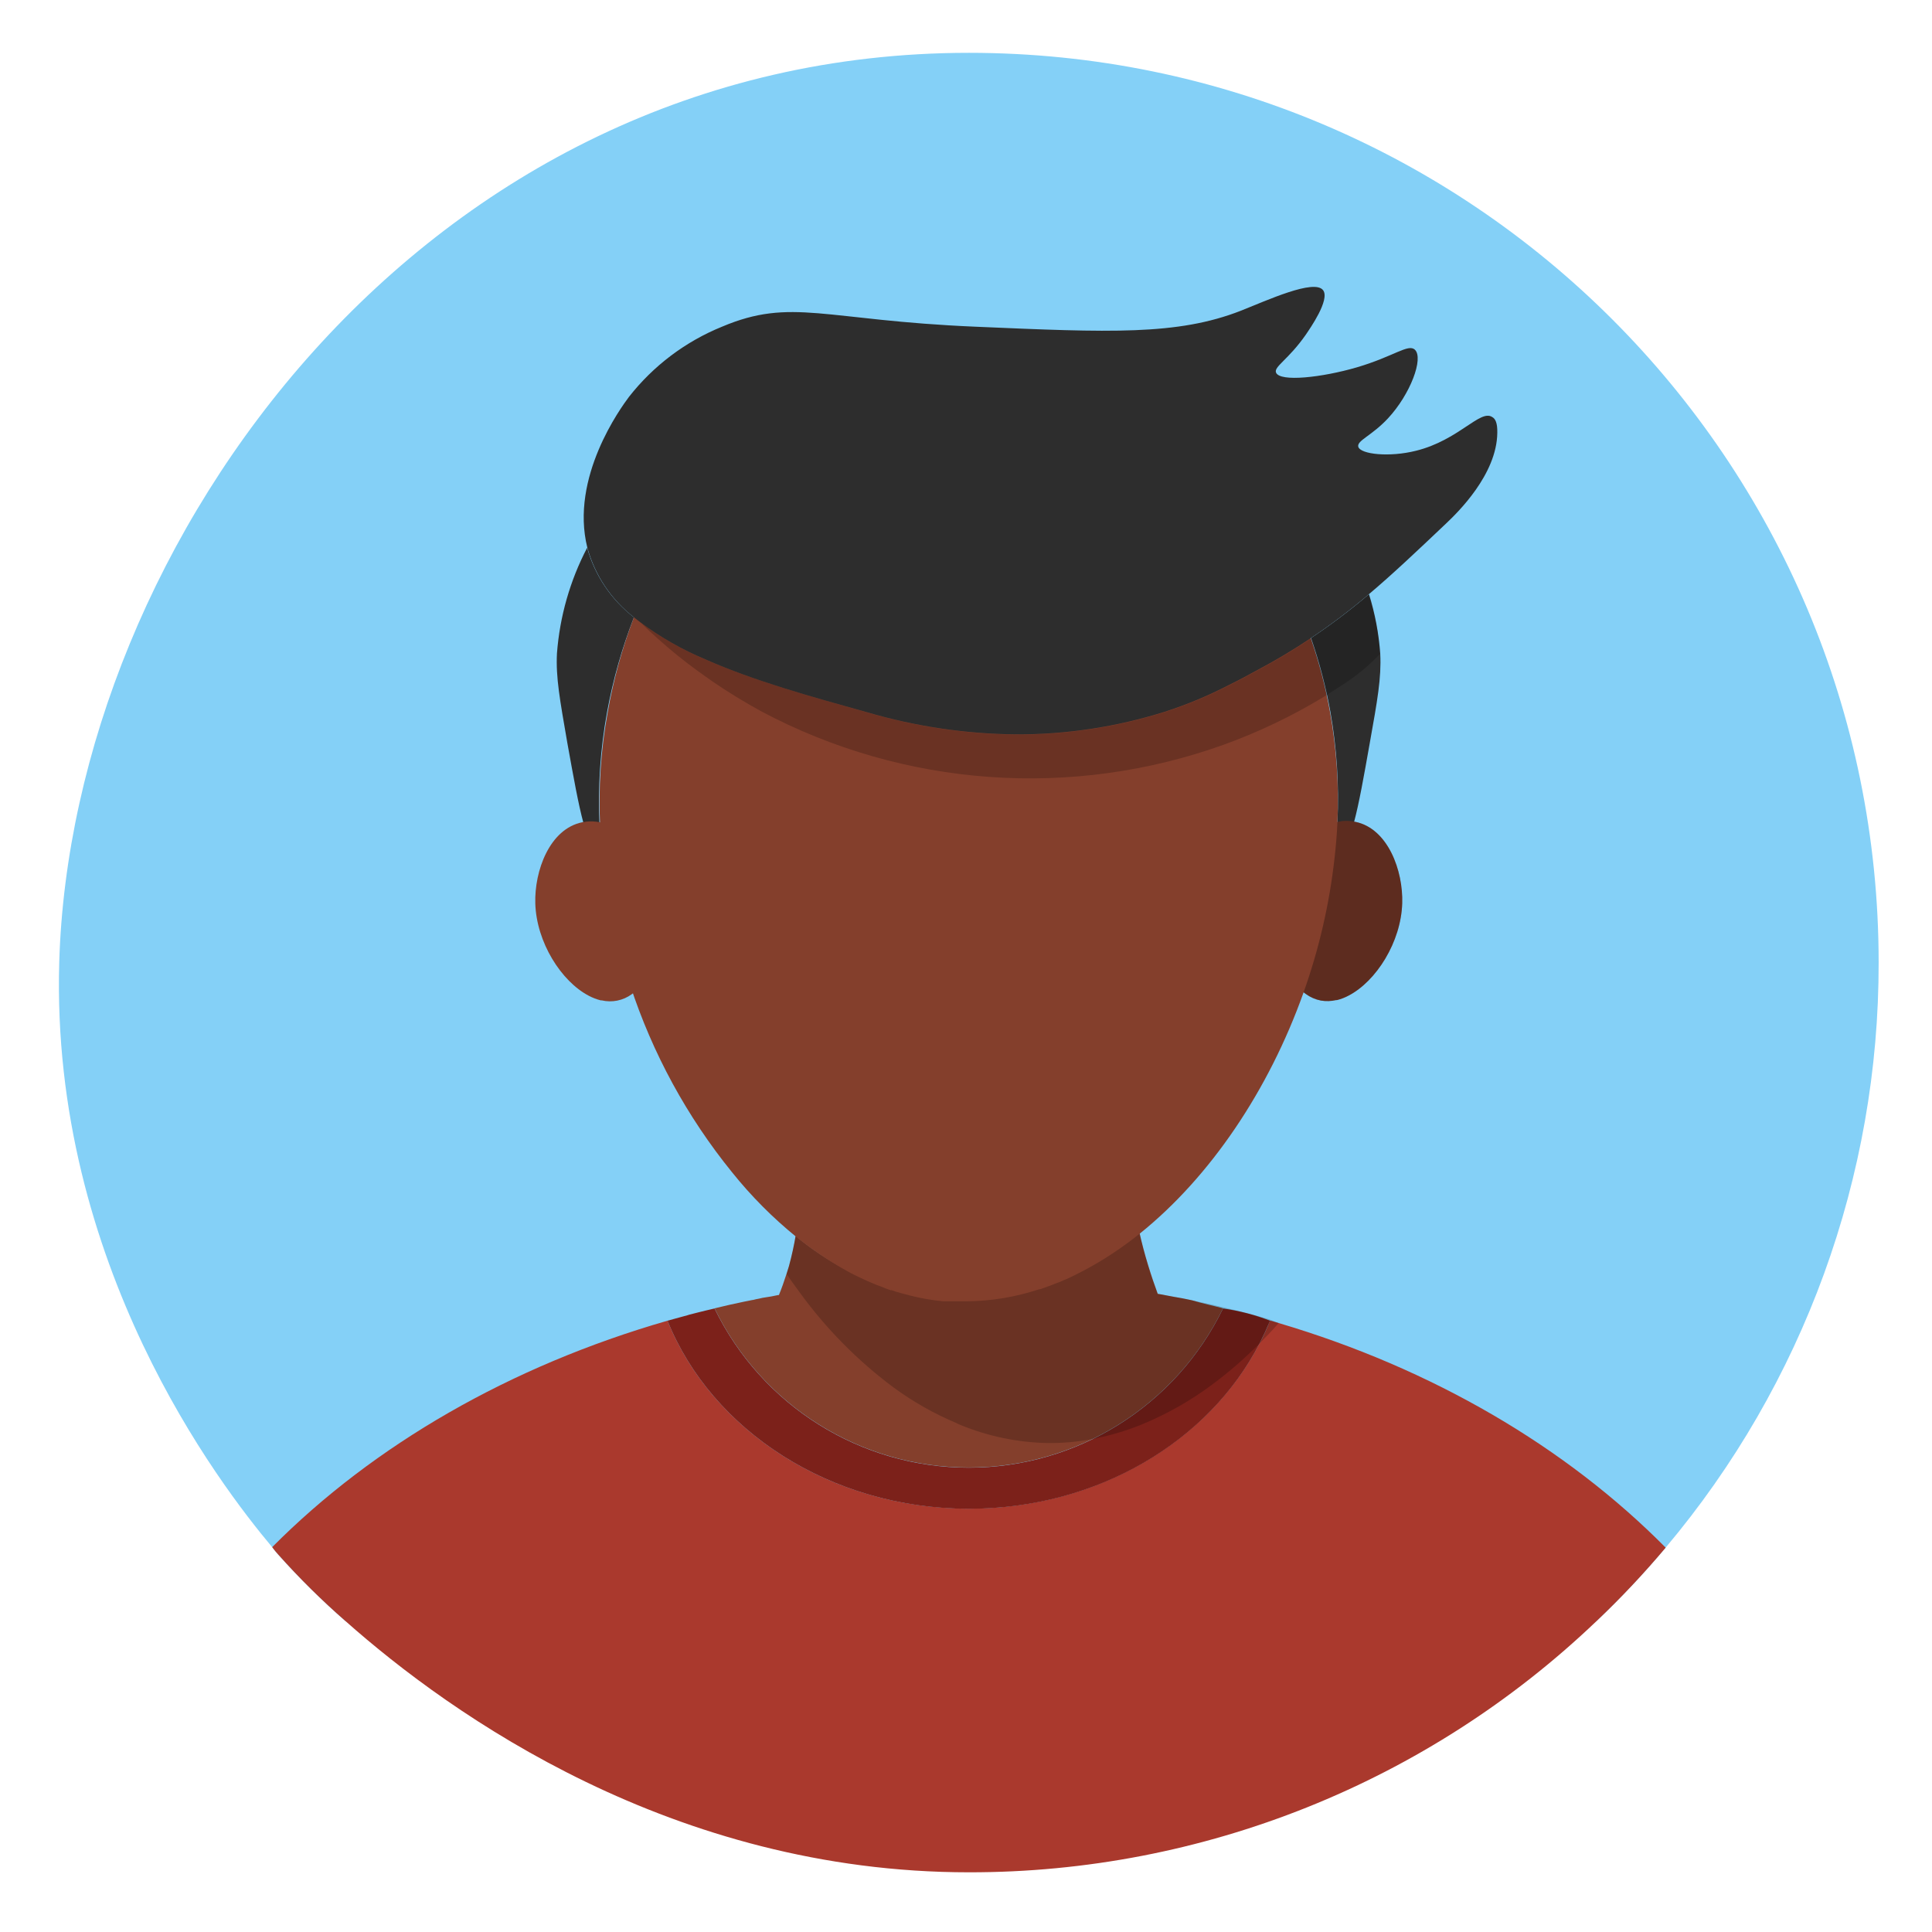
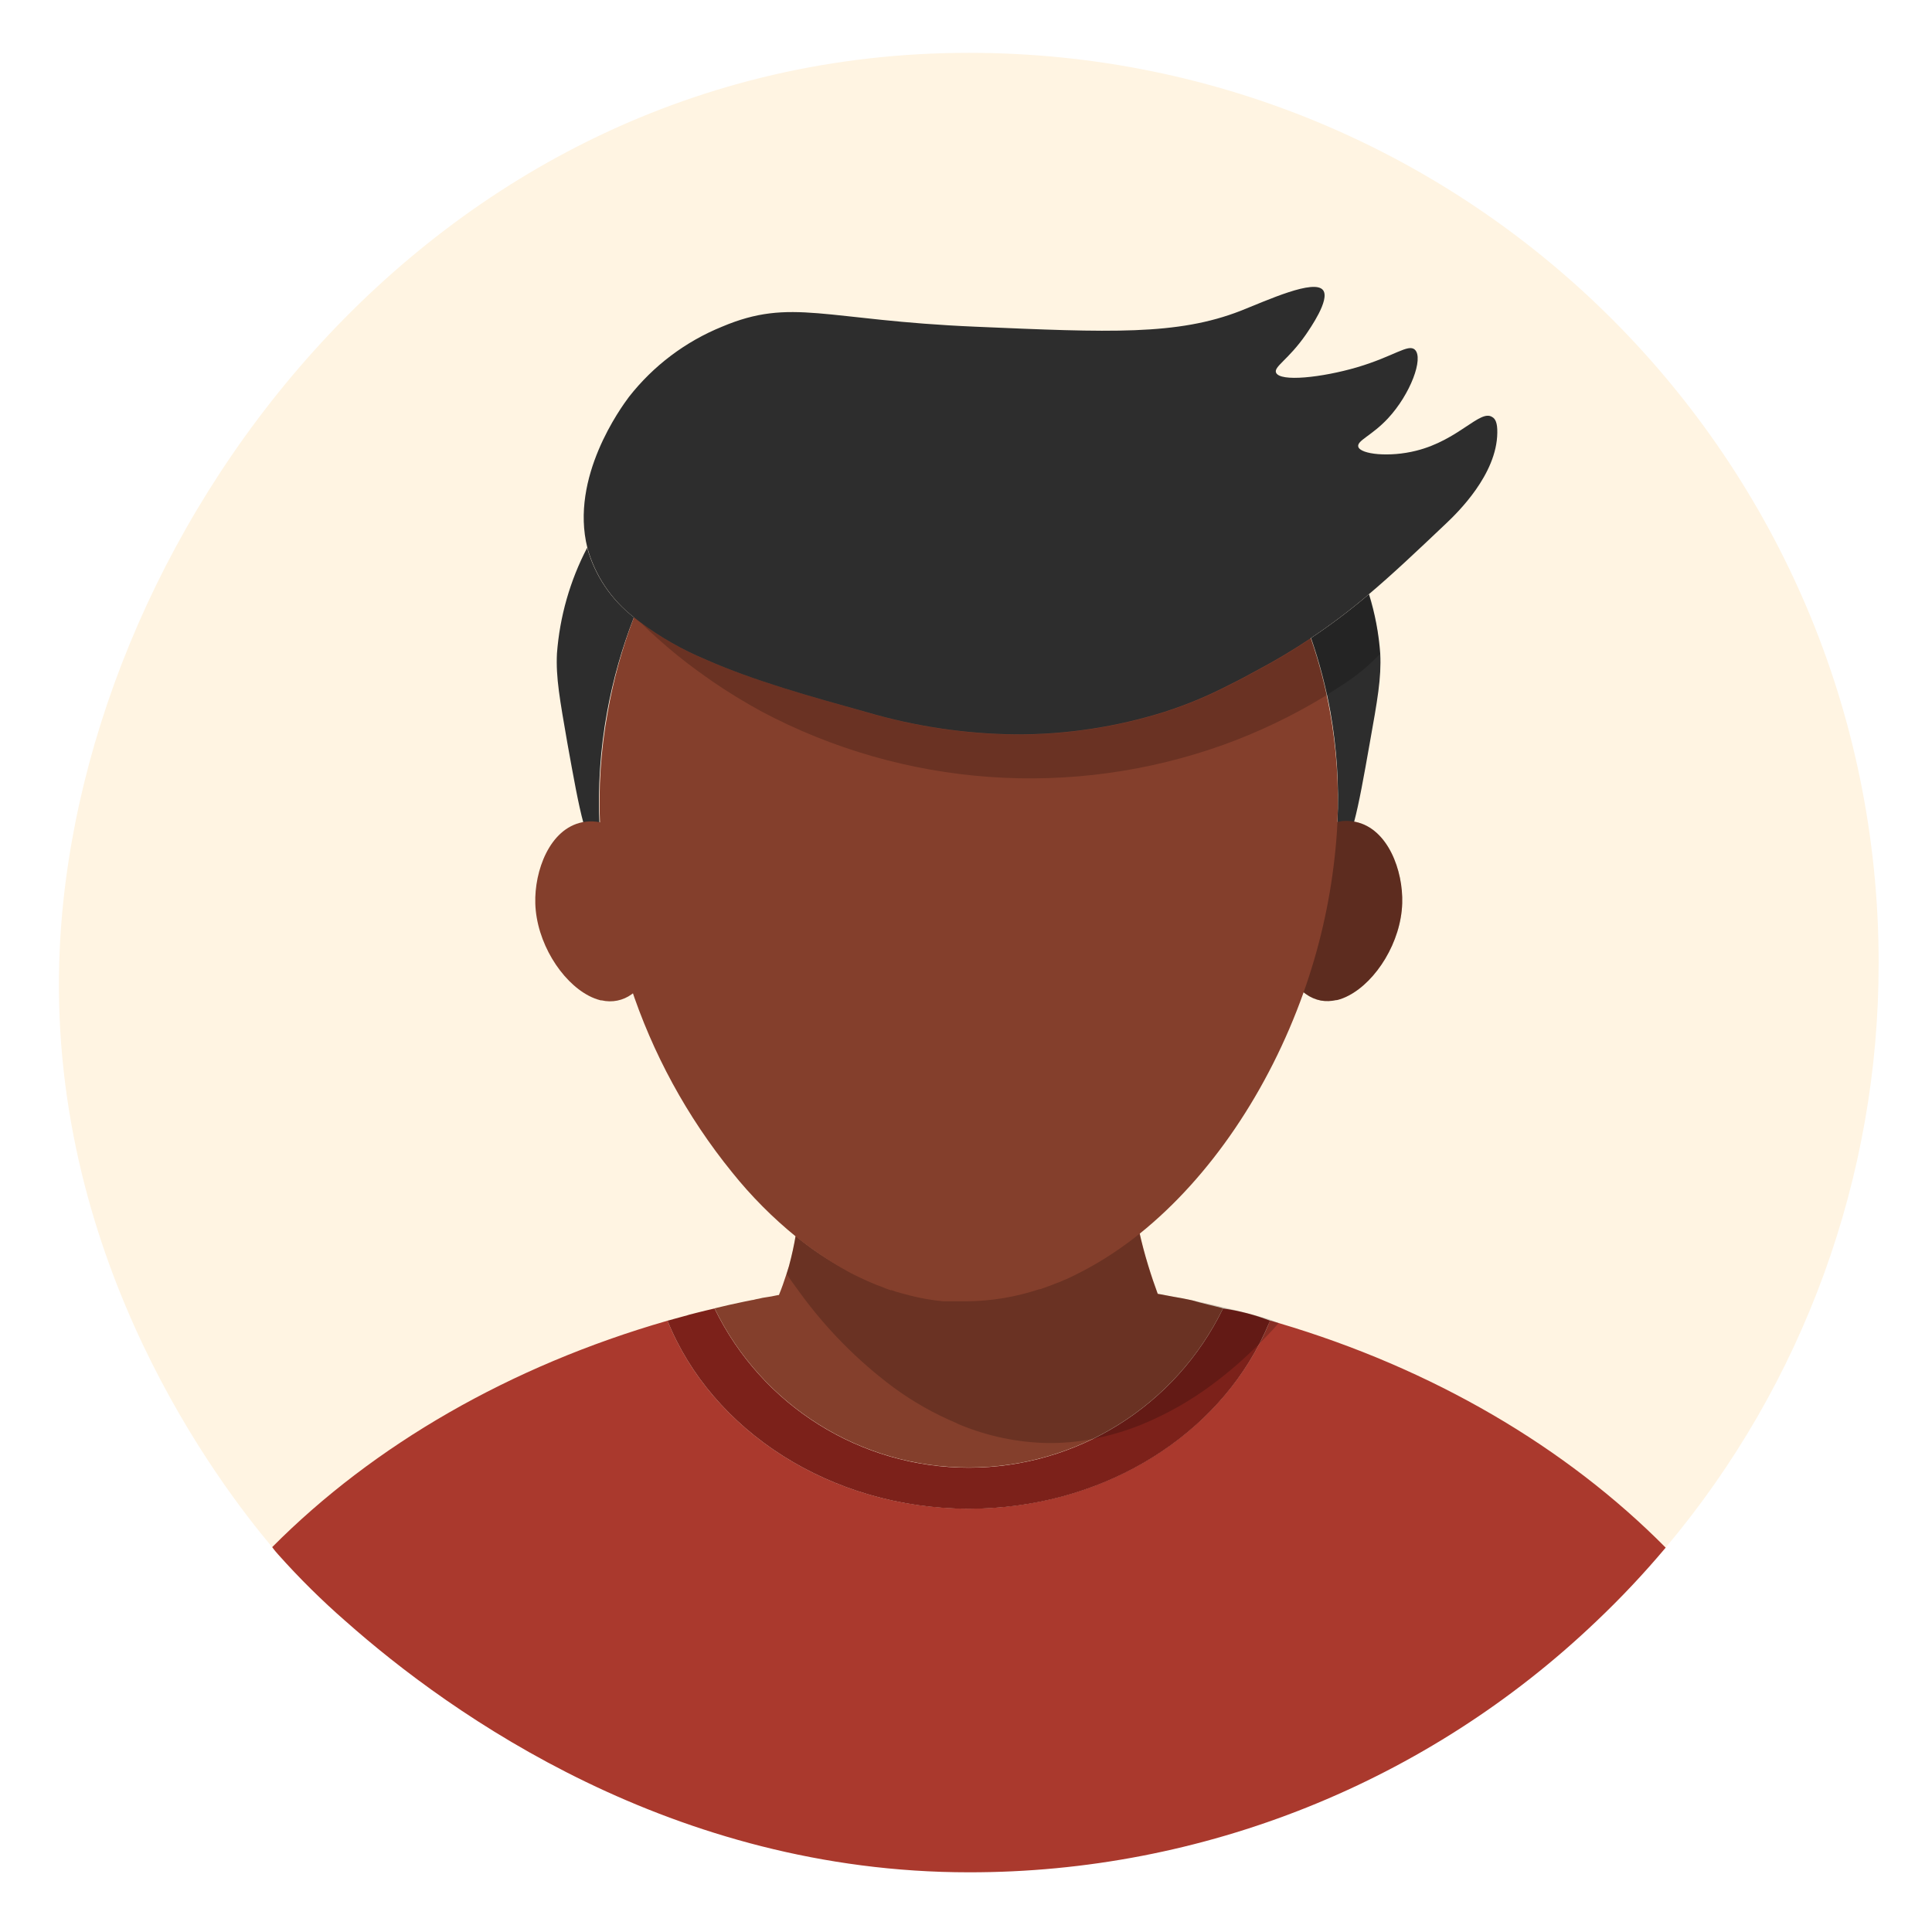
<svg xmlns="http://www.w3.org/2000/svg" width="800px" height="800px" viewBox="0 0 256 256" data-name="Layer 1" id="Layer_1">
  <defs>
-     <style>.cls-1{fill:#84d0f7;}.cls-2{fill:#aa392d;}.cls-3{fill:#7c211a;}.cls-4{fill:#843f2c;}.cls-5{fill:#2d2d2d;}.cls-6{opacity:0.2;}.cls-7{opacity:0.3;}</style>
+     <style>.cls-1{fill:#fff4e2;}.cls-2{fill:#aa392d;}.cls-3{fill:#7c211a;}.cls-4{fill:#843f2c;}.cls-5{fill:#2d2d2d;}.cls-6{opacity:0.2;}.cls-7{opacity:0.3;}</style>
  </defs>
  <g data-name="Male 2" id="Male_2">
    <path class="cls-1" d="M248.93,127.54a120.08,120.08,0,0,1-28.22,77.52,121.31,121.31,0,0,1-9.19,9.77H45.81A101.42,101.42,0,0,1,36.87,206c-.24-.27-.51-.59-.81-1-6.92-8.25-29.37-37.49-28.21-77.5C9.46,72.12,56.05,7,128.39,7A120.54,120.54,0,0,1,248.93,127.54Z" id="Wallpaper" />
    <path class="cls-2" d="M220.71,205.07a117.81,117.81,0,0,1-9.19,9.76,120.17,120.17,0,0,1-83.13,33.26c-39.2,0-68.55-20.82-82.58-33.26A100.62,100.62,0,0,1,36.88,206c-.24-.28-.53-.59-.81-1C49.51,191.47,67.61,181,88.45,175,94.28,189.5,110,199.9,128.37,199.9c17.11,0,31.85-9,38.51-21.87.53-1,1-2,1.41-3.05.39.11.63.17,1.14.33C189.81,181.34,207.51,191.74,220.71,205.07Z" id="Sweater" />
    <path class="cls-3" d="M168.29,175c-.42,1-.88,2-1.41,3.05-6.66,12.9-21.4,21.87-38.51,21.87C110,199.9,94.28,189.5,88.45,175l2.63-.72a1.42,1.42,0,0,1,.22-.07s1.75-.46,3.38-.83a37.45,37.45,0,0,0,67.38,0A27.7,27.7,0,0,1,168.29,175Z" id="Neckband" />
    <path class="cls-4" d="M162.06,173.36a37.45,37.45,0,0,1-67.38,0c1.33-.33,2.67-.62,4-.9l1-.2c.18,0,.35-.09.51-.11s.57-.11.85-.18l1.19-.19c.28-.07.59-.11.89-.18h.09c.35-.85.68-1.78,1-2.78.11-.33.22-.71.33-1.06.39-1.44.68-2.8.88-4a39.62,39.62,0,0,0,6.82,4.54l.52.28.62.31.74.35c.16.07.31.13.44.2l.38.18.46.19c.13.07.28.11.43.18l.2.09c.16.06.33.13.53.19l.66.27h0l.72.26.16,0,.5.18.77.22.35.09.7.19a35.29,35.29,0,0,0,4.48.79c.15,0,.3,0,.46,0l.33,0,.61,0,.55,0,.64,0h.54a30.14,30.14,0,0,0,9.61-1.6.07.07,0,0,0,.07,0,1.3,1.3,0,0,0,.35-.11c.79-.26,1.49-.54,2.1-.79l.84-.35.22-.08a38.09,38.09,0,0,0,9.76-6.06c.3,1.36.68,2.81,1.14,4.32s.85,2.64,1.29,3.84c.38.07.73.11,1.1.2l1.07.2,1.08.19.79.16a4.82,4.82,0,0,0,.52.11C159.4,172.74,160.74,173,162.06,173.36Z" id="Neck" />
    <path class="cls-5" d="M80.44,94.35a66.22,66.22,0,0,0-1,15.09c0,1,.11,2,.21,3,0,.37.07.77.11,1.14-2.08-1.1-2.93-5.95-4.58-15.11-1-5.79-1.54-8.69-1.38-11.89a36.14,36.14,0,0,1,4-14A17.58,17.58,0,0,0,84,81.8,68.2,68.2,0,0,0,80.44,94.35Z" id="Hairs" />
    <path class="cls-5" d="M181.49,98.52c-.79,4.47-1.4,7.89-2.06,10.37-.7,2.68-1.47,4.23-2.59,4.76.18-1.58.31-3.14.38-4.72a66.39,66.39,0,0,0-.93-14.58,65.72,65.72,0,0,0-2.54-9.74s0-.07,0-.09a82.5,82.5,0,0,0,7.65-5.79,35,35,0,0,1,1.49,7.9v0C183.05,89.85,182.52,92.75,181.49,98.52Z" data-name="Hairs" id="Hairs-2" />
    <path class="cls-6" d="M169.43,175.31c-.81.94-1.67,1.84-2.55,2.72a54.62,54.62,0,0,1-6.2,5.39,42.87,42.87,0,0,1-9.39,5.33,34.42,34.42,0,0,1-6.54,1.93,30,30,0,0,1-6,.53,32.07,32.07,0,0,1-11.47-2.39,5.22,5.22,0,0,1-.63-.29,40.81,40.81,0,0,1-8.23-4.67,58.55,58.55,0,0,1-12.52-12.7c-.57-.76-1.12-1.53-1.67-2.34.11-.33.22-.71.33-1.06.39-1.44.68-2.8.88-4,.57.46,1.16.92,1.77,1.36a47.15,47.15,0,0,0,5,3.18l.52.28.62.31.74.35c.16.07.31.13.44.2l.38.18.46.19c.13.07.28.11.43.18l.2.09.53.19.66.27h0l.72.26.16,0,.5.18.77.22.35.09.7.19a29.37,29.37,0,0,0,4.48.79c.15,0,.3,0,.46,0l.33,0,.61,0,.55,0,.64,0h.54a31.38,31.38,0,0,0,9.61-1.6.07.07,0,0,0,.07,0,1.3,1.3,0,0,0,.35-.11c.66-.22,1.29-.46,1.93-.72l.2-.07c.26-.11.52-.21.81-.35l.22-.08a45.79,45.79,0,0,0,8.16-4.83c.54-.39,1.07-.81,1.6-1.23.3,1.36.68,2.81,1.14,4.32s.85,2.64,1.29,3.84c.38.07.73.11,1.1.2l1.07.2,1.08.19.79.16a4.82,4.82,0,0,0,.52.11c1.36.28,2.7.57,4,.9,2.1.48,4.19,1,6.23,1.62Z" id="NeckShadow" />
    <path class="cls-4" d="M185.8,119.68c-.15,5.13-3.43,10.33-7.1,12.24a6.89,6.89,0,0,1-1.55.6l-.12,0a5.15,5.15,0,0,1-2,.06,5.05,5.05,0,0,1-2-.87l-.28-.21a6.78,6.78,0,0,1-1.11-1.1c-2.64-3.18-3.73-9.17-1.95-13.94a14.46,14.46,0,0,1,3.2-5,8.83,8.83,0,0,1,4.37-2.56,5.76,5.76,0,0,1,2.34,0C183.92,109.79,185.94,115.39,185.8,119.68Z" id="RightEar" />
    <path class="cls-7" d="M185.8,119.68c-.15,5.13-3.43,10.33-7.1,12.24a6.78,6.78,0,0,1-1.56.6l-.11,0a5.15,5.15,0,0,1-2,.06,5,5,0,0,1-2-.87l-.28-.21a6.78,6.78,0,0,1-1.11-1.1c-2.65-3.18-3.73-9.17-1.95-13.94a14.57,14.57,0,0,1,3.19-5,8.91,8.91,0,0,1,4.38-2.56,5.76,5.76,0,0,1,2.34,0C183.92,109.79,185.93,115.39,185.8,119.68Z" id="RightEarShadow" />
    <path class="cls-4" d="M85.09,130.44a7,7,0,0,1-1.38,1.3,4.87,4.87,0,0,1-4,.81l-.12,0a7.15,7.15,0,0,1-1.56-.6c-3.67-1.91-6.95-7.11-7.1-12.24-.13-4.29,1.88-9.89,6.24-10.76,2.48-.5,4.85.7,6.72,2.58a14.44,14.44,0,0,1,3.19,5C88.82,121.27,87.74,127.25,85.09,130.44Z" id="LeftEar" />
    <path class="cls-4" d="M177.22,108.93c-.07,1.58-.2,3.14-.38,4.72a79.11,79.11,0,0,1-4.12,17.88c-4.61,12.94-12.35,24.41-21.67,31.91-.53.42-1.06.84-1.6,1.23a45.79,45.79,0,0,1-8.16,4.83l-.22.08c-.29.14-.55.24-.81.35l-.2.07c-.64.26-1.27.5-1.93.72a1.3,1.3,0,0,1-.35.11.07.07,0,0,1-.07,0,31.38,31.38,0,0,1-9.61,1.6h-.54l-.64,0-.55,0-.61,0-.33,0c-.16,0-.31,0-.46,0a29.37,29.37,0,0,1-4.48-.79l-.7-.19-.35-.09-.77-.22-.5-.18-.16,0-.72-.26h0l-.66-.27-.53-.19-.2-.09c-.15-.07-.3-.11-.43-.18l-.46-.19-.38-.18c-.13-.07-.28-.13-.44-.2l-.74-.35-.62-.31-.52-.28a47.15,47.15,0,0,1-5-3.18c-.61-.44-1.2-.9-1.77-1.36A56.71,56.71,0,0,1,97,155.33a77.58,77.58,0,0,1-13.49-24.77,80.29,80.29,0,0,1-3.67-16.93c0-.37-.08-.77-.11-1.14-.1-1-.17-2-.21-3a66.22,66.22,0,0,1,1-15.09A68.2,68.2,0,0,1,84,81.8c.66-1.73,1.4-3.46,2.21-5.17a64.63,64.63,0,0,1,16.87-22.2c.31-.27.61-.51.92-.75a39.34,39.34,0,0,1,24.17-8.77c9.65,0,18.21,3.66,25.36,9.5a57.55,57.55,0,0,1,10.11,10.77,72.87,72.87,0,0,1,8.53,15.31c.53,1.36,1.06,2.67,1.52,4,0,0,0,.07,0,.09a65.72,65.72,0,0,1,2.54,9.74A66.39,66.39,0,0,1,177.22,108.93Z" id="Head" />
    <path class="cls-6" d="M182.87,86.63v0a25.15,25.15,0,0,1-3.37,3c-.09.09-.55.4-1.14.81-1,.64-2,1.28-2.94,1.89a74.08,74.08,0,0,1-13.25,6.34,75.91,75.91,0,0,1-61.29-4.41c-2.21-1.21-4.36-2.52-6.42-3.93-.71-.48-1.39-1-2.07-1.47a64.27,64.27,0,0,1-5.22-4.23c-.79-.7-1.57-1.42-2.32-2.17a40.84,40.84,0,0,0,8.66,4.94c6.39,2.8,14,4.91,21.39,7a72.73,72.73,0,0,0,19.67,2.94,64.85,64.85,0,0,0,19.81-3,55.57,55.57,0,0,0,8.47-3.53c1.29-.63,2.59-1.33,3.92-2.06a80.45,80.45,0,0,0,7-4.19,82.46,82.46,0,0,0,7.57-5.72A31.8,31.8,0,0,1,182.87,86.63Z" id="HairsShadow" />
    <path class="cls-5" d="M198.4,57.35c-.06,5.52-5.26,10.57-6.77,12-3.89,3.69-7.09,6.72-10.25,9.39l-.08.07a82.46,82.46,0,0,1-7.57,5.72,80.45,80.45,0,0,1-7,4.19c-1.33.73-2.63,1.43-3.92,2.06a55.57,55.57,0,0,1-8.47,3.53,64.85,64.85,0,0,1-19.81,3,72.73,72.73,0,0,1-19.67-2.94c-7.39-2.06-15-4.17-21.39-7a40.84,40.84,0,0,1-8.66-4.94l0,0L84,81.8a17.58,17.58,0,0,1-6.17-9.21v0c-2.34-9.35,4.48-18.62,5.51-20a30,30,0,0,1,12.33-9.3c9.23-3.9,13.51-.85,33.58,0,17.83.77,26.76,1.17,35.18-2.12,3.4-1.34,9.76-4.28,10.9-2.7.9,1.27-1.71,5-2.32,5.9-2.31,3.31-4.24,4.21-3.93,5,.51,1.27,6.08.66,10.73-.7,4.91-1.45,6.8-3.16,7.67-2.33,1.19,1.12-.59,5.9-3.57,9.1-2.15,2.31-4.15,2.94-3.93,3.76.29,1,4.13,1.42,7.68.52,5.62-1.4,8.47-5.5,10.05-4.47C198.12,55.46,198.43,56,198.4,57.35Z" data-name="Hairs" id="Hairs-3" />
  </g>
</svg>
